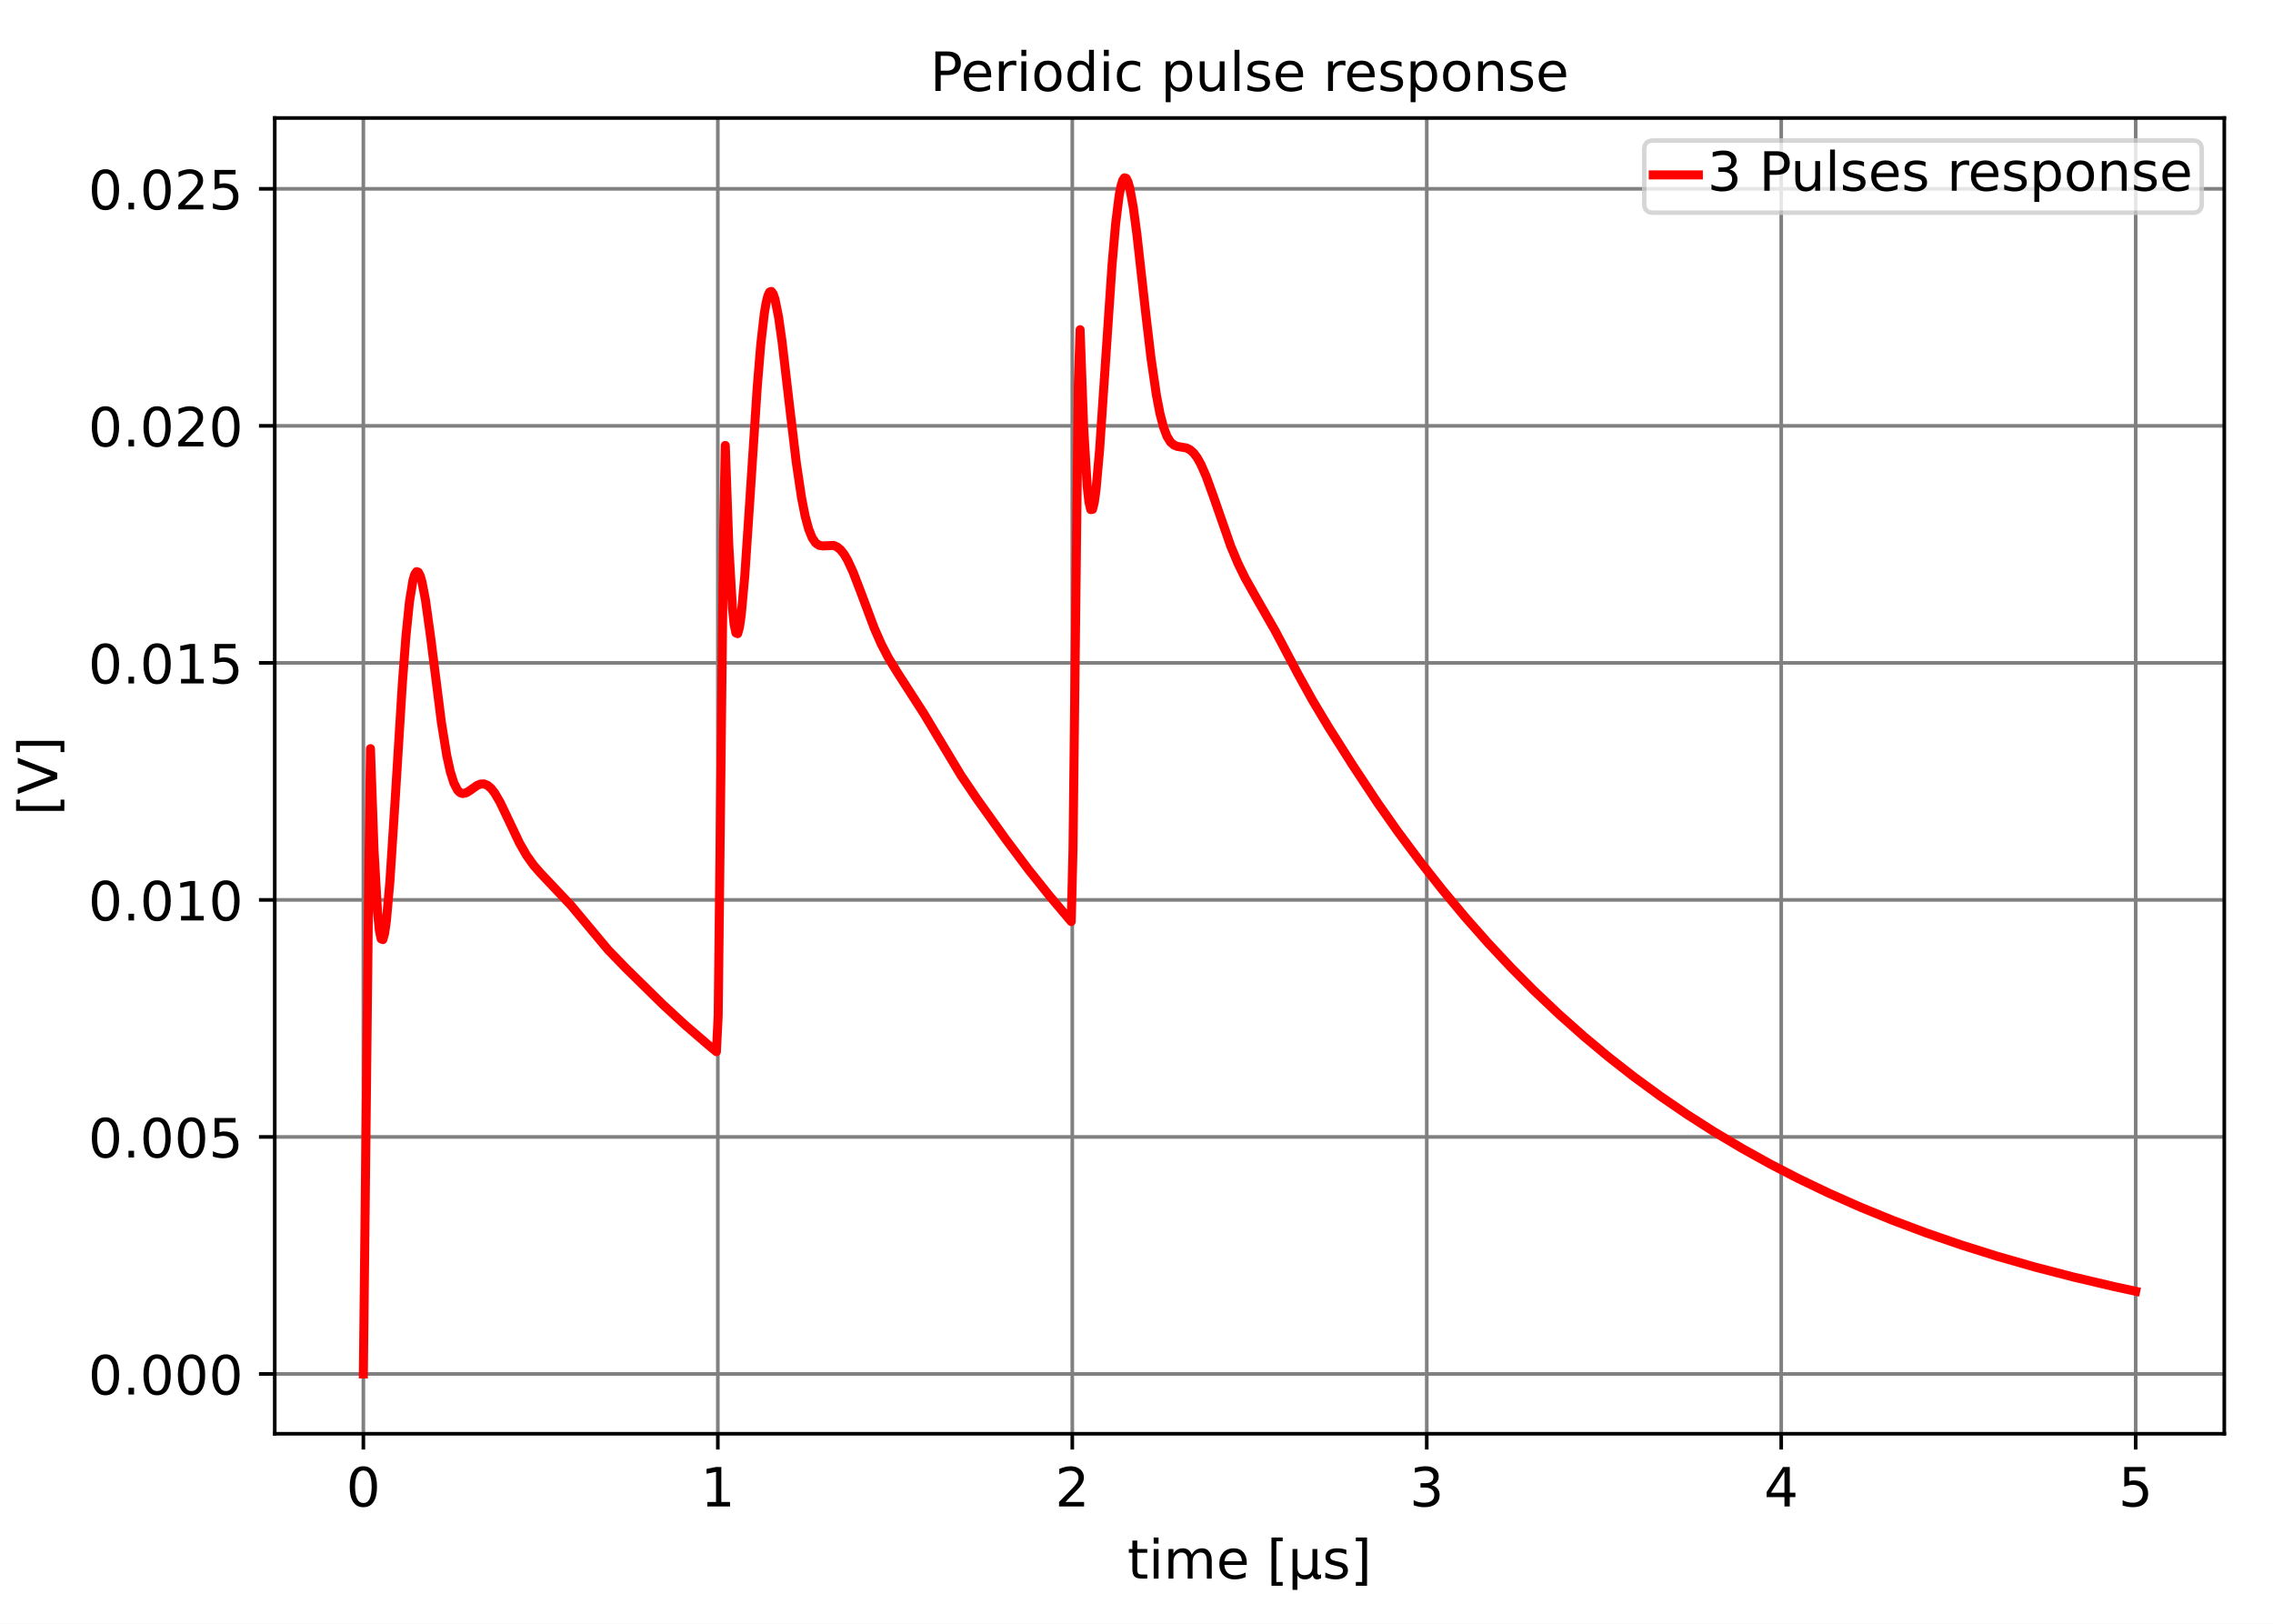
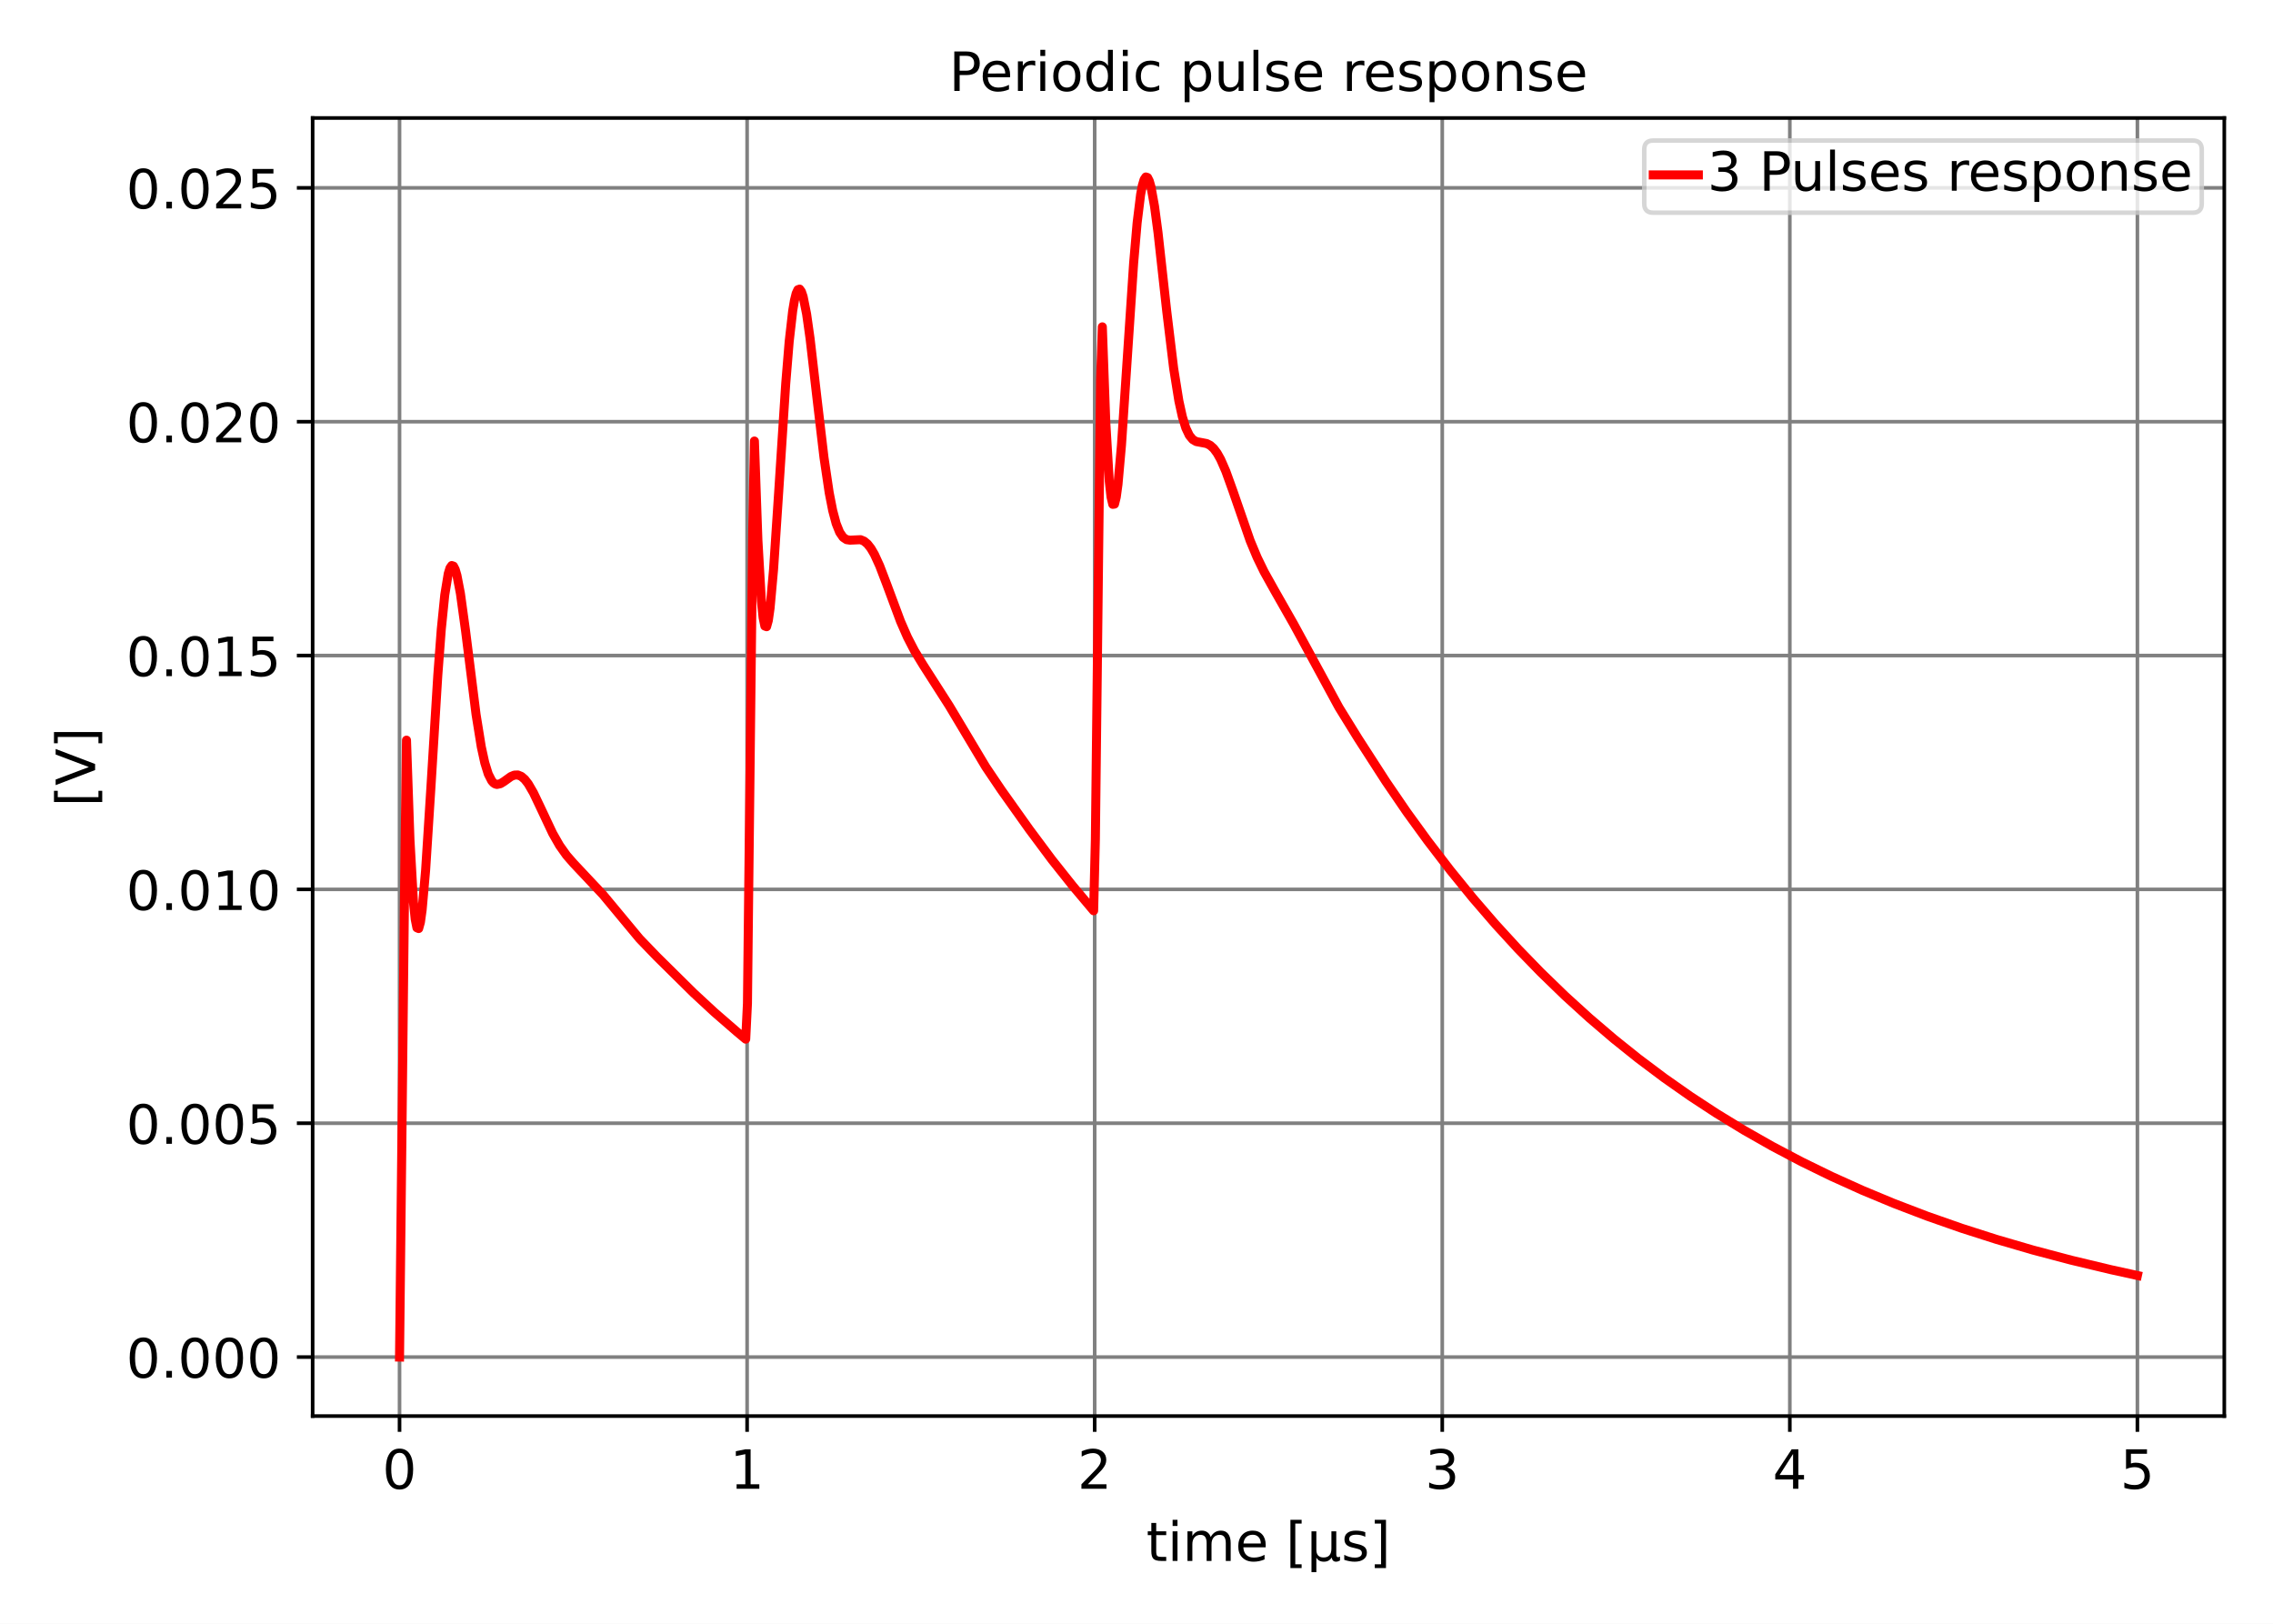
<svg xmlns="http://www.w3.org/2000/svg" xmlns:xlink="http://www.w3.org/1999/xlink" width="504pt" height="360pt" viewBox="0 0 504 360" version="1.1">
  <defs>
    <style type="text/css">*{stroke-linejoin: round; stroke-linecap: butt}</style>
  </defs>
  <g id="figure_1">
    <g id="patch_1">
      <path d="M 0 360  L 504 360  L 504 0  L 0 0  z " style="fill: #ffffff" />
    </g>
    <g id="axes_1">
      <g id="patch_2">
-         <path d="M 60.922 317.878  L 493.2 317.878  L 493.2 26.16  L 60.922 26.16  z " style="fill: #ffffff" />
+         <path d="M 69.323 313.957  L 493.2 313.957  L 493.2 26.16  L 69.323 26.16  z " style="fill: #ffffff" />
      </g>
      <g id="matplotlib.axis_1">
        <g id="xtick_1">
          <g id="line2d_1">
-             <path d="M 80.571 317.878  L 80.571 26.16  " clip-path="url(#p7aa0a44bae)" style="fill: none; stroke: #808080; stroke-width: 0.8; stroke-linecap: square" />
+             <path d="M 88.59 313.957  L 88.59 26.16  " clip-path="url(#p3643e62592)" style="fill: none; stroke: #808080; stroke-width: 0.8; stroke-linecap: square" />
          </g>
          <g id="line2d_2">
            <defs>
-               <path id="m5f59c56902" d="M 0 0  L 0 3.5  " style="stroke: #000000; stroke-width: 0.8" />
+               <path id="ma27fd1d6d4" d="M 0 0  L 0 3.5  " style="stroke: #000000; stroke-width: 0.8" />
            </defs>
            <g>
-               <use xlink:href="#m5f59c56902" x="80.571" y="317.878" style="stroke: #000000; stroke-width: 0.8" />
+               <use xlink:href="#ma27fd1d6d4" x="88.59" y="313.957" style="stroke: #000000; stroke-width: 0.8" />
            </g>
          </g>
          <g id="text_1">
-             <g transform="translate(76.75383 333.9948) scale(0.12 -0.12)">
+             <g transform="translate(84.77246 330.0744) scale(0.12 -0.12)">
              <defs>
                <path id="DejaVuSans-13" d="M 2034 4250  Q 1547 4250 1301 3770  Q 1056 3291 1056 2328  Q 1056 1369 1301 889  Q 1547 409 2034 409  Q 2525 409 2770 889  Q 3016 1369 3016 2328  Q 3016 3291 2770 3770  Q 2525 4250 2034 4250  z M 2034 4750  Q 2819 4750 3233 4129  Q 3647 3509 3647 2328  Q 3647 1150 3233 529  Q 2819 -91 2034 -91  Q 1250 -91 836 529  Q 422 1150 422 2328  Q 422 3509 836 4129  Q 1250 4750 2034 4750  z " transform="scale(0.015625)" />
              </defs>
              <use xlink:href="#DejaVuSans-13" />
            </g>
          </g>
        </g>
        <g id="xtick_2">
          <g id="line2d_3">
-             <path d="M 159.167 317.878  L 159.167 26.16  " clip-path="url(#p7aa0a44bae)" style="fill: none; stroke: #808080; stroke-width: 0.8; stroke-linecap: square" />
+             <path d="M 165.659 313.957  L 165.659 26.16  " clip-path="url(#p3643e62592)" style="fill: none; stroke: #808080; stroke-width: 0.8; stroke-linecap: square" />
          </g>
          <g id="line2d_4">
            <g>
-               <use xlink:href="#m5f59c56902" x="159.167" y="317.878" style="stroke: #000000; stroke-width: 0.8" />
+               <use xlink:href="#ma27fd1d6d4" x="165.659" y="313.957" style="stroke: #000000; stroke-width: 0.8" />
            </g>
          </g>
          <g id="text_2">
-             <g transform="translate(155.3498 333.9948) scale(0.12 -0.12)">
+             <g transform="translate(161.841 330.0744) scale(0.12 -0.12)">
              <defs>
                <path id="DejaVuSans-14" d="M 794 531  L 1825 531  L 1825 4091  L 703 3866  L 703 4441  L 1819 4666  L 2450 4666  L 2450 531  L 3481 531  L 3481 0  L 794 0  L 794 531  z " transform="scale(0.015625)" />
              </defs>
              <use xlink:href="#DejaVuSans-14" />
            </g>
          </g>
        </g>
        <g id="xtick_3">
          <g id="line2d_5">
-             <path d="M 237.763 317.878  L 237.763 26.16  " clip-path="url(#p7aa0a44bae)" style="fill: none; stroke: #808080; stroke-width: 0.8; stroke-linecap: square" />
+             <path d="M 242.727 313.957  L 242.727 26.16  " clip-path="url(#p3643e62592)" style="fill: none; stroke: #808080; stroke-width: 0.8; stroke-linecap: square" />
          </g>
          <g id="line2d_6">
            <g>
-               <use xlink:href="#m5f59c56902" x="237.763" y="317.878" style="stroke: #000000; stroke-width: 0.8" />
+               <use xlink:href="#ma27fd1d6d4" x="242.727" y="313.957" style="stroke: #000000; stroke-width: 0.8" />
            </g>
          </g>
          <g id="text_3">
-             <g transform="translate(233.9457 333.9948) scale(0.12 -0.12)">
+             <g transform="translate(238.9096 330.0744) scale(0.12 -0.12)">
              <defs>
                <path id="DejaVuSans-15" d="M 1228 531  L 3431 531  L 3431 0  L 469 0  L 469 531  Q 828 903 1448 1529  Q 2069 2156 2228 2338  Q 2531 2678 2651 2914  Q 2772 3150 2772 3378  Q 2772 3750 2511 3984  Q 2250 4219 1831 4219  Q 1534 4219 1204 4116  Q 875 4013 500 3803  L 500 4441  Q 881 4594 1212 4672  Q 1544 4750 1819 4750  Q 2544 4750 2975 4387  Q 3406 4025 3406 3419  Q 3406 3131 3298 2873  Q 3191 2616 2906 2266  Q 2828 2175 2409 1742  Q 1991 1309 1228 531  z " transform="scale(0.015625)" />
              </defs>
              <use xlink:href="#DejaVuSans-15" />
            </g>
          </g>
        </g>
        <g id="xtick_4">
          <g id="line2d_7">
-             <path d="M 316.359 317.878  L 316.359 26.16  " clip-path="url(#p7aa0a44bae)" style="fill: none; stroke: #808080; stroke-width: 0.8; stroke-linecap: square" />
+             <path d="M 319.796 313.957  L 319.796 26.16  " clip-path="url(#p3643e62592)" style="fill: none; stroke: #808080; stroke-width: 0.8; stroke-linecap: square" />
          </g>
          <g id="line2d_8">
            <g>
-               <use xlink:href="#m5f59c56902" x="316.359" y="317.878" style="stroke: #000000; stroke-width: 0.8" />
+               <use xlink:href="#ma27fd1d6d4" x="319.796" y="313.957" style="stroke: #000000; stroke-width: 0.8" />
            </g>
          </g>
          <g id="text_4">
-             <g transform="translate(312.5416 333.9948) scale(0.12 -0.12)">
+             <g transform="translate(315.9782 330.0744) scale(0.12 -0.12)">
              <defs>
                <path id="DejaVuSans-16" d="M 2597 2516  Q 3050 2419 3304 2112  Q 3559 1806 3559 1356  Q 3559 666 3084 287  Q 2609 -91 1734 -91  Q 1441 -91 1130 -33  Q 819 25 488 141  L 488 750  Q 750 597 1062 519  Q 1375 441 1716 441  Q 2309 441 2620 675  Q 2931 909 2931 1356  Q 2931 1769 2642 2001  Q 2353 2234 1838 2234  L 1294 2234  L 1294 2753  L 1863 2753  Q 2328 2753 2575 2939  Q 2822 3125 2822 3475  Q 2822 3834 2567 4026  Q 2313 4219 1838 4219  Q 1578 4219 1281 4162  Q 984 4106 628 3988  L 628 4550  Q 988 4650 1302 4700  Q 1616 4750 1894 4750  Q 2613 4750 3031 4423  Q 3450 4097 3450 3541  Q 3450 3153 3228 2886  Q 3006 2619 2597 2516  z " transform="scale(0.015625)" />
              </defs>
              <use xlink:href="#DejaVuSans-16" />
            </g>
          </g>
        </g>
        <g id="xtick_5">
          <g id="line2d_9">
-             <path d="M 394.955 317.878  L 394.955 26.16  " clip-path="url(#p7aa0a44bae)" style="fill: none; stroke: #808080; stroke-width: 0.8; stroke-linecap: square" />
+             <path d="M 396.864 313.957  L 396.864 26.16  " clip-path="url(#p3643e62592)" style="fill: none; stroke: #808080; stroke-width: 0.8; stroke-linecap: square" />
          </g>
          <g id="line2d_10">
            <g>
-               <use xlink:href="#m5f59c56902" x="394.955" y="317.878" style="stroke: #000000; stroke-width: 0.8" />
+               <use xlink:href="#ma27fd1d6d4" x="396.864" y="313.957" style="stroke: #000000; stroke-width: 0.8" />
            </g>
          </g>
          <g id="text_5">
-             <g transform="translate(391.1376 333.9948) scale(0.12 -0.12)">
+             <g transform="translate(393.0468 330.0744) scale(0.12 -0.12)">
              <defs>
                <path id="DejaVuSans-17" d="M 2419 4116  L 825 1625  L 2419 1625  L 2419 4116  z M 2253 4666  L 3047 4666  L 3047 1625  L 3713 1625  L 3713 1100  L 3047 1100  L 3047 0  L 2419 0  L 2419 1100  L 313 1100  L 313 1709  L 2253 4666  z " transform="scale(0.015625)" />
              </defs>
              <use xlink:href="#DejaVuSans-17" />
            </g>
          </g>
        </g>
        <g id="xtick_6">
          <g id="line2d_11">
-             <path d="M 473.551 317.878  L 473.551 26.16  " clip-path="url(#p7aa0a44bae)" style="fill: none; stroke: #808080; stroke-width: 0.8; stroke-linecap: square" />
+             <path d="M 473.933 313.957  L 473.933 26.16  " clip-path="url(#p3643e62592)" style="fill: none; stroke: #808080; stroke-width: 0.8; stroke-linecap: square" />
          </g>
          <g id="line2d_12">
            <g>
-               <use xlink:href="#m5f59c56902" x="473.551" y="317.878" style="stroke: #000000; stroke-width: 0.8" />
+               <use xlink:href="#ma27fd1d6d4" x="473.933" y="313.957" style="stroke: #000000; stroke-width: 0.8" />
            </g>
          </g>
          <g id="text_6">
-             <g transform="translate(469.7335 333.9948) scale(0.12 -0.12)">
+             <g transform="translate(470.1154 330.0744) scale(0.12 -0.12)">
              <defs>
                <path id="DejaVuSans-18" d="M 691 4666  L 3169 4666  L 3169 4134  L 1269 4134  L 1269 2991  Q 1406 3038 1543 3061  Q 1681 3084 1819 3084  Q 2600 3084 3056 2656  Q 3513 2228 3513 1497  Q 3513 744 3044 326  Q 2575 -91 1722 -91  Q 1428 -91 1123 -41  Q 819 9 494 109  L 494 744  Q 775 591 1075 516  Q 1375 441 1709 441  Q 2250 441 2565 725  Q 2881 1009 2881 1497  Q 2881 1984 2565 2268  Q 2250 2553 1709 2553  Q 1456 2553 1204 2497  Q 953 2441 691 2322  L 691 4666  z " transform="scale(0.015625)" />
              </defs>
              <use xlink:href="#DejaVuSans-18" />
            </g>
          </g>
        </g>
        <g id="text_7">
-           <g transform="translate(249.974 349.9958) scale(0.12 -0.12)">
+           <g transform="translate(254.1742 346.0753) scale(0.12 -0.12)">
            <defs>
              <path id="DejaVuSans-57" d="M 1172 4494  L 1172 3500  L 2356 3500  L 2356 3053  L 1172 3053  L 1172 1153  Q 1172 725 1289 603  Q 1406 481 1766 481  L 2356 481  L 2356 0  L 1766 0  Q 1100 0 847 248  Q 594 497 594 1153  L 594 3053  L 172 3053  L 172 3500  L 594 3500  L 594 4494  L 1172 4494  z " transform="scale(0.015625)" />
              <path id="DejaVuSans-4c" d="M 603 3500  L 1178 3500  L 1178 0  L 603 0  L 603 3500  z M 603 4863  L 1178 4863  L 1178 4134  L 603 4134  L 603 4863  z " transform="scale(0.015625)" />
              <path id="DejaVuSans-50" d="M 3328 2828  Q 3544 3216 3844 3400  Q 4144 3584 4550 3584  Q 5097 3584 5394 3201  Q 5691 2819 5691 2113  L 5691 0  L 5113 0  L 5113 2094  Q 5113 2597 4934 2840  Q 4756 3084 4391 3084  Q 3944 3084 3684 2787  Q 3425 2491 3425 1978  L 3425 0  L 2847 0  L 2847 2094  Q 2847 2600 2669 2842  Q 2491 3084 2119 3084  Q 1678 3084 1418 2786  Q 1159 2488 1159 1978  L 1159 0  L 581 0  L 581 3500  L 1159 3500  L 1159 2956  Q 1356 3278 1631 3431  Q 1906 3584 2284 3584  Q 2666 3584 2933 3390  Q 3200 3197 3328 2828  z " transform="scale(0.015625)" />
              <path id="DejaVuSans-48" d="M 3597 1894  L 3597 1613  L 953 1613  Q 991 1019 1311 708  Q 1631 397 2203 397  Q 2534 397 2845 478  Q 3156 559 3463 722  L 3463 178  Q 3153 47 2828 -22  Q 2503 -91 2169 -91  Q 1331 -91 842 396  Q 353 884 353 1716  Q 353 2575 817 3079  Q 1281 3584 2069 3584  Q 2775 3584 3186 3129  Q 3597 2675 3597 1894  z M 3022 2063  Q 3016 2534 2758 2815  Q 2500 3097 2075 3097  Q 1594 3097 1305 2825  Q 1016 2553 972 2059  L 3022 2063  z " transform="scale(0.015625)" />
              <path id="DejaVuSans-3" transform="scale(0.015625)" />
              <path id="DejaVuSans-3e" d="M 550 4863  L 1875 4863  L 1875 4416  L 1125 4416  L 1125 -397  L 1875 -397  L 1875 -844  L 550 -844  L 550 4863  z " transform="scale(0.015625)" />
              <path id="DejaVuSans-77" d="M 544 -1331  L 544 3500  L 1119 3500  L 1119 1325  Q 1119 872 1334 640  Q 1550 409 1972 409  Q 2434 409 2667 671  Q 2900 934 2900 1459  L 2900 3500  L 3475 3500  L 3475 806  Q 3475 619 3529 530  Q 3584 441 3700 441  Q 3728 441 3778 458  Q 3828 475 3916 513  L 3916 50  Q 3788 -22 3673 -56  Q 3559 -91 3450 -91  Q 3234 -91 3106 31  Q 2978 153 2931 403  Q 2775 156 2548 32  Q 2322 -91 2016 -91  Q 1697 -91 1473 31  Q 1250 153 1119 397  L 1119 -1331  L 544 -1331  z " transform="scale(0.015625)" />
              <path id="DejaVuSans-56" d="M 2834 3397  L 2834 2853  Q 2591 2978 2328 3040  Q 2066 3103 1784 3103  Q 1356 3103 1142 2972  Q 928 2841 928 2578  Q 928 2378 1081 2264  Q 1234 2150 1697 2047  L 1894 2003  Q 2506 1872 2764 1633  Q 3022 1394 3022 966  Q 3022 478 2636 193  Q 2250 -91 1575 -91  Q 1294 -91 989 -36  Q 684 19 347 128  L 347 722  Q 666 556 975 473  Q 1284 391 1588 391  Q 1994 391 2212 530  Q 2431 669 2431 922  Q 2431 1156 2273 1281  Q 2116 1406 1581 1522  L 1381 1569  Q 847 1681 609 1914  Q 372 2147 372 2553  Q 372 3047 722 3315  Q 1072 3584 1716 3584  Q 2034 3584 2315 3537  Q 2597 3491 2834 3397  z " transform="scale(0.015625)" />
              <path id="DejaVuSans-40" d="M 1947 4863  L 1947 -844  L 622 -844  L 622 -397  L 1369 -397  L 1369 4416  L 622 4416  L 622 4863  L 1947 4863  z " transform="scale(0.015625)" />
            </defs>
            <use xlink:href="#DejaVuSans-57" />
            <use xlink:href="#DejaVuSans-4c" transform="translate(39.20312 0)" />
            <use xlink:href="#DejaVuSans-50" transform="translate(66.98438 0)" />
            <use xlink:href="#DejaVuSans-48" transform="translate(164.3906 0)" />
            <use xlink:href="#DejaVuSans-3" transform="translate(225.9219 0)" />
            <use xlink:href="#DejaVuSans-3e" transform="translate(257.7031 0)" />
            <use xlink:href="#DejaVuSans-77" transform="translate(296.7188 0)" />
            <use xlink:href="#DejaVuSans-56" transform="translate(360.3438 0)" />
            <use xlink:href="#DejaVuSans-40" transform="translate(412.4375 0)" />
          </g>
        </g>
      </g>
      <g id="matplotlib.axis_2">
        <g id="ytick_1">
          <g id="line2d_13">
-             <path d="M 60.922 304.618  L 493.2 304.618  " clip-path="url(#p7aa0a44bae)" style="fill: none; stroke: #808080; stroke-width: 0.8; stroke-linecap: square" />
+             <path d="M 69.323 300.875  L 493.2 300.875  " clip-path="url(#p3643e62592)" style="fill: none; stroke: #808080; stroke-width: 0.8; stroke-linecap: square" />
          </g>
          <g id="line2d_14">
            <defs>
-               <path id="me74dba0994" d="M 0 0  L -3.5 0  " style="stroke: #000000; stroke-width: 0.8" />
+               <path id="ma951a648e7" d="M 0 0  L -3.5 0  " style="stroke: #000000; stroke-width: 0.8" />
            </defs>
            <g>
-               <use xlink:href="#me74dba0994" x="60.922" y="304.618" style="stroke: #000000; stroke-width: 0.8" />
+               <use xlink:href="#ma951a648e7" x="69.323" y="300.875" style="stroke: #000000; stroke-width: 0.8" />
            </g>
          </g>
          <g id="text_8">
-             <g transform="translate(19.56859 309.1764) scale(0.12 -0.12)">
+             <g transform="translate(27.96906 305.4341) scale(0.12 -0.12)">
              <defs>
                <path id="DejaVuSans-11" d="M 684 794  L 1344 794  L 1344 0  L 684 0  L 684 794  z " transform="scale(0.015625)" />
              </defs>
              <use xlink:href="#DejaVuSans-13" />
              <use xlink:href="#DejaVuSans-11" transform="translate(63.625 0)" />
              <use xlink:href="#DejaVuSans-13" transform="translate(95.40625 0)" />
              <use xlink:href="#DejaVuSans-13" transform="translate(159.0312 0)" />
              <use xlink:href="#DejaVuSans-13" transform="translate(222.6562 0)" />
            </g>
          </g>
        </g>
        <g id="ytick_2">
          <g id="line2d_15">
-             <path d="M 60.922 252.067  L 493.2 252.067  " clip-path="url(#p7aa0a44bae)" style="fill: none; stroke: #808080; stroke-width: 0.8; stroke-linecap: square" />
+             <path d="M 69.323 249.031  L 493.2 249.031  " clip-path="url(#p3643e62592)" style="fill: none; stroke: #808080; stroke-width: 0.8; stroke-linecap: square" />
          </g>
          <g id="line2d_16">
            <g>
-               <use xlink:href="#me74dba0994" x="60.922" y="252.067" style="stroke: #000000; stroke-width: 0.8" />
+               <use xlink:href="#ma951a648e7" x="69.323" y="249.031" style="stroke: #000000; stroke-width: 0.8" />
            </g>
          </g>
          <g id="text_9">
-             <g transform="translate(19.56859 256.6258) scale(0.12 -0.12)">
+             <g transform="translate(27.96906 253.5898) scale(0.12 -0.12)">
              <use xlink:href="#DejaVuSans-13" />
              <use xlink:href="#DejaVuSans-11" transform="translate(63.625 0)" />
              <use xlink:href="#DejaVuSans-13" transform="translate(95.40625 0)" />
              <use xlink:href="#DejaVuSans-13" transform="translate(159.0312 0)" />
              <use xlink:href="#DejaVuSans-18" transform="translate(222.6562 0)" />
            </g>
          </g>
        </g>
        <g id="ytick_3">
          <g id="line2d_17">
-             <path d="M 60.922 199.517  L 493.2 199.517  " clip-path="url(#p7aa0a44bae)" style="fill: none; stroke: #808080; stroke-width: 0.8; stroke-linecap: square" />
+             <path d="M 69.323 197.187  L 493.2 197.187  " clip-path="url(#p3643e62592)" style="fill: none; stroke: #808080; stroke-width: 0.8; stroke-linecap: square" />
          </g>
          <g id="line2d_18">
            <g>
-               <use xlink:href="#me74dba0994" x="60.922" y="199.517" style="stroke: #000000; stroke-width: 0.8" />
+               <use xlink:href="#ma951a648e7" x="69.323" y="197.187" style="stroke: #000000; stroke-width: 0.8" />
            </g>
          </g>
          <g id="text_10">
-             <g transform="translate(19.56859 204.0752) scale(0.12 -0.12)">
+             <g transform="translate(27.96906 201.7454) scale(0.12 -0.12)">
              <use xlink:href="#DejaVuSans-13" />
              <use xlink:href="#DejaVuSans-11" transform="translate(63.625 0)" />
              <use xlink:href="#DejaVuSans-13" transform="translate(95.40625 0)" />
              <use xlink:href="#DejaVuSans-14" transform="translate(159.0312 0)" />
              <use xlink:href="#DejaVuSans-13" transform="translate(222.6562 0)" />
            </g>
          </g>
        </g>
        <g id="ytick_4">
          <g id="line2d_19">
-             <path d="M 60.922 146.966  L 493.2 146.966  " clip-path="url(#p7aa0a44bae)" style="fill: none; stroke: #808080; stroke-width: 0.8; stroke-linecap: square" />
+             <path d="M 69.323 145.343  L 493.2 145.343  " clip-path="url(#p3643e62592)" style="fill: none; stroke: #808080; stroke-width: 0.8; stroke-linecap: square" />
          </g>
          <g id="line2d_20">
            <g>
-               <use xlink:href="#me74dba0994" x="60.922" y="146.966" style="stroke: #000000; stroke-width: 0.8" />
+               <use xlink:href="#ma951a648e7" x="69.323" y="145.343" style="stroke: #000000; stroke-width: 0.8" />
            </g>
          </g>
          <g id="text_11">
-             <g transform="translate(19.56859 151.5246) scale(0.12 -0.12)">
+             <g transform="translate(27.96906 149.9011) scale(0.12 -0.12)">
              <use xlink:href="#DejaVuSans-13" />
              <use xlink:href="#DejaVuSans-11" transform="translate(63.625 0)" />
              <use xlink:href="#DejaVuSans-13" transform="translate(95.40625 0)" />
              <use xlink:href="#DejaVuSans-14" transform="translate(159.0312 0)" />
              <use xlink:href="#DejaVuSans-18" transform="translate(222.6562 0)" />
            </g>
          </g>
        </g>
        <g id="ytick_5">
          <g id="line2d_21">
-             <path d="M 60.922 94.415  L 493.2 94.415  " clip-path="url(#p7aa0a44bae)" style="fill: none; stroke: #808080; stroke-width: 0.8; stroke-linecap: square" />
+             <path d="M 69.323 93.498  L 493.2 93.498  " clip-path="url(#p3643e62592)" style="fill: none; stroke: #808080; stroke-width: 0.8; stroke-linecap: square" />
          </g>
          <g id="line2d_22">
            <g>
-               <use xlink:href="#me74dba0994" x="60.922" y="94.415" style="stroke: #000000; stroke-width: 0.8" />
+               <use xlink:href="#ma951a648e7" x="69.323" y="93.498" style="stroke: #000000; stroke-width: 0.8" />
            </g>
          </g>
          <g id="text_12">
-             <g transform="translate(19.56859 98.97407) scale(0.12 -0.12)">
+             <g transform="translate(27.96906 98.05677) scale(0.12 -0.12)">
              <use xlink:href="#DejaVuSans-13" />
              <use xlink:href="#DejaVuSans-11" transform="translate(63.625 0)" />
              <use xlink:href="#DejaVuSans-13" transform="translate(95.40625 0)" />
              <use xlink:href="#DejaVuSans-15" transform="translate(159.0312 0)" />
              <use xlink:href="#DejaVuSans-13" transform="translate(222.6562 0)" />
            </g>
          </g>
        </g>
        <g id="ytick_6">
          <g id="line2d_23">
-             <path d="M 60.922 41.865  L 493.2 41.865  " clip-path="url(#p7aa0a44bae)" style="fill: none; stroke: #808080; stroke-width: 0.8; stroke-linecap: square" />
+             <path d="M 69.323 41.654  L 493.2 41.654  " clip-path="url(#p3643e62592)" style="fill: none; stroke: #808080; stroke-width: 0.8; stroke-linecap: square" />
          </g>
          <g id="line2d_24">
            <g>
-               <use xlink:href="#me74dba0994" x="60.922" y="41.865" style="stroke: #000000; stroke-width: 0.8" />
+               <use xlink:href="#ma951a648e7" x="69.323" y="41.654" style="stroke: #000000; stroke-width: 0.8" />
            </g>
          </g>
          <g id="text_13">
-             <g transform="translate(19.56859 46.4235) scale(0.12 -0.12)">
+             <g transform="translate(27.96906 46.21243) scale(0.12 -0.12)">
              <use xlink:href="#DejaVuSans-13" />
              <use xlink:href="#DejaVuSans-11" transform="translate(63.625 0)" />
              <use xlink:href="#DejaVuSans-13" transform="translate(95.40625 0)" />
              <use xlink:href="#DejaVuSans-15" transform="translate(159.0312 0)" />
              <use xlink:href="#DejaVuSans-18" transform="translate(222.6562 0)" />
            </g>
          </g>
        </g>
        <g id="text_14">
-           <g transform="translate(12.68578 180.8051) rotate(-90) scale(0.12 -0.12)">
+           <g transform="translate(21.08625 178.8448) rotate(-90) scale(0.12 -0.12)">
            <defs>
              <path id="DejaVuSans-39" d="M 1831 0  L 50 4666  L 709 4666  L 2188 738  L 3669 4666  L 4325 4666  L 2547 0  L 1831 0  z " transform="scale(0.015625)" />
            </defs>
            <use xlink:href="#DejaVuSans-3e" />
            <use xlink:href="#DejaVuSans-39" transform="translate(39.01562 0)" />
            <use xlink:href="#DejaVuSans-40" transform="translate(107.4219 0)" />
          </g>
        </g>
      </g>
      <g id="line2d_25">
-         <path d="M 80.571 304.618  L 81.751 195.752  L 82.145 165.98  L 82.932 188.45  L 83.718 202.355  L 84.112 206.209  L 84.505 208.145  L 84.898 208.314  L 85.292 206.898  L 85.685 204.093  L 86.472 195.179  L 87.652 176.823  L 89.226 151.402  L 90.012 141.067  L 90.799 133.345  L 91.586 128.566  L 91.979 127.295  L 92.373 126.742  L 92.766 126.868  L 93.159 127.622  L 93.553 128.944  L 94.339 133.012  L 95.52 141.538  L 97.88 160.222  L 99.06 167.495  L 99.847 171.067  L 100.633 173.583  L 101.42 175.121  L 101.813 175.567  L 102.207 175.828  L 102.6 175.93  L 103.387 175.764  L 104.174 175.283  L 105.747 174.161  L 106.534 173.834  L 107.321 173.803  L 108.107 174.119  L 108.894 174.791  L 109.681 175.798  L 110.861 177.819  L 112.435 181.101  L 115.188 186.911  L 116.762 189.65  L 118.335 191.855  L 119.909 193.648  L 126.596 200.722  L 134.857 210.61  L 138.791 214.669  L 147.051 222.782  L 151.772 227.131  L 156.886 231.539  L 158.853 233.169  L 159.246 225.161  L 160.426 119.388  L 160.819 98.758  L 161.606 121.002  L 162.393 134.688  L 162.786 138.458  L 163.18 140.336  L 163.573 140.481  L 163.966 139.076  L 164.36 136.324  L 165.147 127.64  L 166.327 109.944  L 167.9 85.884  L 168.687 76.365  L 169.474 69.503  L 169.867 67.173  L 170.26 65.592  L 170.654 64.75  L 171.047 64.617  L 171.441 65.154  L 171.834 66.306  L 172.621 70.199  L 173.407 75.727  L 174.981 89.253  L 176.554 102.482  L 177.734 110.397  L 178.521 114.381  L 179.308 117.307  L 180.095 119.262  L 180.881 120.401  L 181.668 120.921  L 182.455 121.035  L 184.815 120.927  L 185.602 121.246  L 186.389 121.893  L 187.175 122.893  L 187.962 124.235  L 189.142 126.795  L 190.716 130.885  L 193.863 139.29  L 195.436 142.859  L 197.01 145.88  L 198.977 149.093  L 204.877 158.257  L 213.138 171.994  L 216.678 177.209  L 222.972 186.013  L 228.086 192.835  L 232.807 198.738  L 237.527 204.317  L 237.921 188.279  L 239.101 84.966  L 239.494 73.097  L 240.281 94.738  L 241.068 107.837  L 241.461 111.343  L 241.854 112.985  L 242.248 112.929  L 242.641 111.361  L 243.034 108.488  L 243.821 99.693  L 245.001 82.146  L 246.575 58.768  L 247.362 49.727  L 248.148 43.384  L 248.542 41.32  L 248.935 40.003  L 249.328 39.42  L 249.722 39.539  L 250.115 40.317  L 250.508 41.697  L 251.295 46.005  L 252.082 51.885  L 254.049 69.507  L 255.229 79.484  L 256.409 87.57  L 257.196 91.656  L 257.983 94.688  L 258.769 96.76  L 259.556 98.031  L 260.343 98.702  L 261.13 98.988  L 263.096 99.326  L 263.883 99.725  L 264.67 100.427  L 265.457 101.476  L 266.243 102.873  L 267.424 105.552  L 268.997 109.892  L 272.931 121.173  L 274.504 124.916  L 276.078 128.133  L 278.438 132.335  L 282.765 139.892  L 287.879 149.579  L 291.026 155.269  L 294.566 161.183  L 300.073 169.864  L 305.581 178.178  L 309.908 184.326  L 314.628 190.664  L 319.742 197.17  L 324.856 203.31  L 329.97 209.093  L 335.084 214.546  L 340.198 219.69  L 345.705 224.9  L 351.212 229.791  L 356.719 234.382  L 362.226 238.691  L 368.127 243.015  L 374.028 247.055  L 379.928 250.831  L 386.222 254.585  L 392.516 258.078  L 398.81 261.327  L 405.497 264.53  L 412.578 267.664  L 419.659 270.553  L 427.133 273.358  L 435 276.062  L 442.868 278.531  L 451.129 280.895  L 459.783 283.141  L 468.831 285.263  L 473.551 286.285  L 473.551 286.285  " clip-path="url(#p7aa0a44bae)" style="fill: none; stroke: #ff0000; stroke-width: 2; stroke-linecap: square" />
+         <path d="M 88.59 300.875  L 89.747 193.473  L 90.133 164.101  L 90.904 186.269  L 91.676 199.987  L 92.062 203.789  L 92.447 205.699  L 92.833 205.866  L 93.219 204.469  L 93.604 201.702  L 94.376 192.907  L 95.533 174.798  L 97.076 149.718  L 97.847 139.523  L 98.619 131.905  L 99.39 127.19  L 99.776 125.935  L 100.162 125.39  L 100.548 125.514  L 100.933 126.259  L 101.319 127.563  L 102.09 131.576  L 103.248 139.988  L 105.562 158.42  L 106.719 165.595  L 107.491 169.12  L 108.262 171.602  L 109.034 173.119  L 109.419 173.559  L 109.805 173.817  L 110.191 173.918  L 110.962 173.753  L 111.734 173.279  L 113.277 172.172  L 114.048 171.849  L 114.82 171.819  L 115.591 172.13  L 116.362 172.794  L 117.134 173.787  L 118.291 175.781  L 119.834 179.018  L 122.534 184.75  L 124.077 187.453  L 125.62 189.628  L 127.163 191.397  L 133.72 198.376  L 141.821 208.131  L 145.678 212.136  L 153.778 220.139  L 158.407 224.43  L 163.421 228.779  L 165.35 230.387  L 165.736 222.486  L 166.893 118.135  L 167.279 97.782  L 168.05 119.728  L 168.822 133.229  L 169.207 136.949  L 169.593 138.801  L 169.979 138.944  L 170.364 137.558  L 170.75 134.843  L 171.522 126.277  L 172.679 108.818  L 174.222 85.081  L 174.993 75.691  L 175.765 68.92  L 176.15 66.621  L 176.536 65.062  L 176.922 64.231  L 177.308 64.1  L 177.693 64.63  L 178.079 65.766  L 178.85 69.607  L 179.622 75.061  L 181.165 88.405  L 182.708 101.457  L 183.865 109.265  L 184.636 113.195  L 185.408 116.082  L 186.179 118.011  L 186.951 119.135  L 187.722 119.647  L 188.494 119.76  L 190.808 119.653  L 191.58 119.968  L 192.351 120.606  L 193.122 121.593  L 193.894 122.917  L 195.051 125.443  L 196.594 129.478  L 199.68 137.77  L 201.223 141.29  L 202.766 144.271  L 204.694 147.44  L 210.48 156.482  L 218.581 170.034  L 222.052 175.179  L 228.224 183.865  L 233.238 190.595  L 237.867 196.419  L 242.496 201.923  L 242.881 186.1  L 244.039 84.175  L 244.424 72.466  L 245.196 93.816  L 245.967 106.739  L 246.353 110.198  L 246.739 111.818  L 247.124 111.762  L 247.51 110.216  L 247.896 107.382  L 248.667 98.705  L 249.825 81.393  L 251.367 58.33  L 252.139 49.41  L 252.91 43.153  L 253.296 41.116  L 253.682 39.817  L 254.068 39.242  L 254.453 39.359  L 254.839 40.126  L 255.225 41.488  L 255.996 45.739  L 256.768 51.54  L 258.696 68.924  L 260.239 81.669  L 261.396 88.893  L 262.168 92.397  L 262.939 94.899  L 263.711 96.525  L 264.482 97.457  L 265.254 97.902  L 266.411 98.117  L 267.568 98.342  L 268.339 98.736  L 269.111 99.429  L 269.882 100.464  L 270.654 101.842  L 271.811 104.485  L 273.354 108.767  L 277.211 119.896  L 278.754 123.589  L 280.297 126.762  L 282.611 130.908  L 286.854 138.364  L 296.883 156.827  L 301.126 163.694  L 307.298 173.261  L 311.927 180.036  L 316.556 186.406  L 321.57 192.935  L 326.585 199.104  L 331.599 204.915  L 336.613 210.392  L 341.628 215.559  L 347.028 220.794  L 352.428 225.707  L 357.829 230.319  L 363.229 234.648  L 369.015 238.991  L 374.801 243.05  L 380.587 246.843  L 386.758 250.615  L 392.93 254.123  L 399.487 257.583  L 406.045 260.786  L 412.988 263.921  L 419.931 266.81  L 427.26 269.615  L 434.974 272.318  L 442.689 274.788  L 450.789 277.151  L 459.275 279.398  L 468.147 281.52  L 473.933 282.789  L 473.933 282.789  " clip-path="url(#p3643e62592)" style="fill: none; stroke: #ff0000; stroke-width: 2; stroke-linecap: square" />
      </g>
      <g id="patch_3">
-         <path d="M 60.922 317.878  L 60.922 26.16  " style="fill: none; stroke: #000000; stroke-width: 0.8; stroke-linejoin: miter; stroke-linecap: square" />
+         <path d="M 69.323 313.957  L 69.323 26.16  " style="fill: none; stroke: #000000; stroke-width: 0.8; stroke-linejoin: miter; stroke-linecap: square" />
      </g>
      <g id="patch_4">
-         <path d="M 493.2 317.878  L 493.2 26.16  " style="fill: none; stroke: #000000; stroke-width: 0.8; stroke-linejoin: miter; stroke-linecap: square" />
+         <path d="M 493.2 313.957  L 493.2 26.16  " style="fill: none; stroke: #000000; stroke-width: 0.8; stroke-linejoin: miter; stroke-linecap: square" />
      </g>
      <g id="patch_5">
-         <path d="M 60.922 317.878  L 493.2 317.878  " style="fill: none; stroke: #000000; stroke-width: 0.8; stroke-linejoin: miter; stroke-linecap: square" />
+         <path d="M 69.323 313.957  L 493.2 313.957  " style="fill: none; stroke: #000000; stroke-width: 0.8; stroke-linejoin: miter; stroke-linecap: square" />
      </g>
      <g id="patch_6">
-         <path d="M 60.922 26.16  L 493.2 26.16  " style="fill: none; stroke: #000000; stroke-width: 0.8; stroke-linejoin: miter; stroke-linecap: square" />
+         <path d="M 69.323 26.16  L 493.2 26.16  " style="fill: none; stroke: #000000; stroke-width: 0.8; stroke-linejoin: miter; stroke-linecap: square" />
      </g>
      <g id="text_15">
-         <g transform="translate(206.2237 20.16) scale(0.12 -0.12)">
+         <g transform="translate(210.4239 20.16) scale(0.12 -0.12)">
          <defs>
            <path id="DejaVuSans-33" d="M 1259 4147  L 1259 2394  L 2053 2394  Q 2494 2394 2734 2622  Q 2975 2850 2975 3272  Q 2975 3691 2734 3919  Q 2494 4147 2053 4147  L 1259 4147  z M 628 4666  L 2053 4666  Q 2838 4666 3239 4311  Q 3641 3956 3641 3272  Q 3641 2581 3239 2228  Q 2838 1875 2053 1875  L 1259 1875  L 1259 0  L 628 0  L 628 4666  z " transform="scale(0.015625)" />
            <path id="DejaVuSans-55" d="M 2631 2963  Q 2534 3019 2420 3045  Q 2306 3072 2169 3072  Q 1681 3072 1420 2755  Q 1159 2438 1159 1844  L 1159 0  L 581 0  L 581 3500  L 1159 3500  L 1159 2956  Q 1341 3275 1631 3429  Q 1922 3584 2338 3584  Q 2397 3584 2469 3576  Q 2541 3569 2628 3553  L 2631 2963  z " transform="scale(0.015625)" />
            <path id="DejaVuSans-52" d="M 1959 3097  Q 1497 3097 1228 2736  Q 959 2375 959 1747  Q 959 1119 1226 758  Q 1494 397 1959 397  Q 2419 397 2687 759  Q 2956 1122 2956 1747  Q 2956 2369 2687 2733  Q 2419 3097 1959 3097  z M 1959 3584  Q 2709 3584 3137 3096  Q 3566 2609 3566 1747  Q 3566 888 3137 398  Q 2709 -91 1959 -91  Q 1206 -91 779 398  Q 353 888 353 1747  Q 353 2609 779 3096  Q 1206 3584 1959 3584  z " transform="scale(0.015625)" />
            <path id="DejaVuSans-47" d="M 2906 2969  L 2906 4863  L 3481 4863  L 3481 0  L 2906 0  L 2906 525  Q 2725 213 2448 61  Q 2172 -91 1784 -91  Q 1150 -91 751 415  Q 353 922 353 1747  Q 353 2572 751 3078  Q 1150 3584 1784 3584  Q 2172 3584 2448 3432  Q 2725 3281 2906 2969  z M 947 1747  Q 947 1113 1208 752  Q 1469 391 1925 391  Q 2381 391 2643 752  Q 2906 1113 2906 1747  Q 2906 2381 2643 2742  Q 2381 3103 1925 3103  Q 1469 3103 1208 2742  Q 947 2381 947 1747  z " transform="scale(0.015625)" />
            <path id="DejaVuSans-46" d="M 3122 3366  L 3122 2828  Q 2878 2963 2633 3030  Q 2388 3097 2138 3097  Q 1578 3097 1268 2742  Q 959 2388 959 1747  Q 959 1106 1268 751  Q 1578 397 2138 397  Q 2388 397 2633 464  Q 2878 531 3122 666  L 3122 134  Q 2881 22 2623 -34  Q 2366 -91 2075 -91  Q 1284 -91 818 406  Q 353 903 353 1747  Q 353 2603 823 3093  Q 1294 3584 2113 3584  Q 2378 3584 2631 3529  Q 2884 3475 3122 3366  z " transform="scale(0.015625)" />
            <path id="DejaVuSans-53" d="M 1159 525  L 1159 -1331  L 581 -1331  L 581 3500  L 1159 3500  L 1159 2969  Q 1341 3281 1617 3432  Q 1894 3584 2278 3584  Q 2916 3584 3314 3078  Q 3713 2572 3713 1747  Q 3713 922 3314 415  Q 2916 -91 2278 -91  Q 1894 -91 1617 61  Q 1341 213 1159 525  z M 3116 1747  Q 3116 2381 2855 2742  Q 2594 3103 2138 3103  Q 1681 3103 1420 2742  Q 1159 2381 1159 1747  Q 1159 1113 1420 752  Q 1681 391 2138 391  Q 2594 391 2855 752  Q 3116 1113 3116 1747  z " transform="scale(0.015625)" />
            <path id="DejaVuSans-58" d="M 544 1381  L 544 3500  L 1119 3500  L 1119 1403  Q 1119 906 1312 657  Q 1506 409 1894 409  Q 2359 409 2629 706  Q 2900 1003 2900 1516  L 2900 3500  L 3475 3500  L 3475 0  L 2900 0  L 2900 538  Q 2691 219 2414 64  Q 2138 -91 1772 -91  Q 1169 -91 856 284  Q 544 659 544 1381  z M 1991 3584  L 1991 3584  z " transform="scale(0.015625)" />
            <path id="DejaVuSans-4f" d="M 603 4863  L 1178 4863  L 1178 0  L 603 0  L 603 4863  z " transform="scale(0.015625)" />
            <path id="DejaVuSans-51" d="M 3513 2113  L 3513 0  L 2938 0  L 2938 2094  Q 2938 2591 2744 2837  Q 2550 3084 2163 3084  Q 1697 3084 1428 2787  Q 1159 2491 1159 1978  L 1159 0  L 581 0  L 581 3500  L 1159 3500  L 1159 2956  Q 1366 3272 1645 3428  Q 1925 3584 2291 3584  Q 2894 3584 3203 3211  Q 3513 2838 3513 2113  z " transform="scale(0.015625)" />
          </defs>
          <use xlink:href="#DejaVuSans-33" />
          <use xlink:href="#DejaVuSans-48" transform="translate(56.73438 0)" />
          <use xlink:href="#DejaVuSans-55" transform="translate(118.2656 0)" />
          <use xlink:href="#DejaVuSans-4c" transform="translate(159.375 0)" />
          <use xlink:href="#DejaVuSans-52" transform="translate(187.1562 0)" />
          <use xlink:href="#DejaVuSans-47" transform="translate(248.3438 0)" />
          <use xlink:href="#DejaVuSans-4c" transform="translate(311.8281 0)" />
          <use xlink:href="#DejaVuSans-46" transform="translate(339.6094 0)" />
          <use xlink:href="#DejaVuSans-3" transform="translate(394.5938 0)" />
          <use xlink:href="#DejaVuSans-53" transform="translate(426.375 0)" />
          <use xlink:href="#DejaVuSans-58" transform="translate(489.8594 0)" />
          <use xlink:href="#DejaVuSans-4f" transform="translate(553.2344 0)" />
          <use xlink:href="#DejaVuSans-56" transform="translate(581.0156 0)" />
          <use xlink:href="#DejaVuSans-48" transform="translate(633.1094 0)" />
          <use xlink:href="#DejaVuSans-3" transform="translate(694.6406 0)" />
          <use xlink:href="#DejaVuSans-55" transform="translate(726.4219 0)" />
          <use xlink:href="#DejaVuSans-48" transform="translate(765.3281 0)" />
          <use xlink:href="#DejaVuSans-56" transform="translate(826.8594 0)" />
          <use xlink:href="#DejaVuSans-53" transform="translate(878.9531 0)" />
          <use xlink:href="#DejaVuSans-52" transform="translate(942.4375 0)" />
          <use xlink:href="#DejaVuSans-51" transform="translate(1003.625 0)" />
          <use xlink:href="#DejaVuSans-56" transform="translate(1067 0)" />
          <use xlink:href="#DejaVuSans-48" transform="translate(1119.094 0)" />
        </g>
      </g>
      <g id="legend_1">
        <g id="patch_7">
          <path d="M 366.582 47.161  L 486.2 47.161  Q 488.2 47.161 488.2 45.161  L 488.2 33.16  Q 488.2 31.16 486.2 31.16  L 366.582 31.16  Q 364.582 31.16 364.582 33.16  L 364.582 45.161  Q 364.582 47.161 366.582 47.161  z " style="fill: #ffffff; opacity: 0.8; stroke: #cccccc; stroke-linejoin: miter" />
        </g>
        <g id="line2d_26">
          <path d="M 366.582 38.778  L 371.582 38.778  L 376.582 38.778  " style="fill: none; stroke: #ff0000; stroke-width: 2; stroke-linecap: square" />
        </g>
        <g id="text_16">
          <g transform="translate(378.5825 42.27813) scale(0.12 -0.12)">
            <use xlink:href="#DejaVuSans-16" />
            <use xlink:href="#DejaVuSans-3" transform="translate(63.625 0)" />
            <use xlink:href="#DejaVuSans-33" transform="translate(95.40625 0)" />
            <use xlink:href="#DejaVuSans-58" transform="translate(153.9531 0)" />
            <use xlink:href="#DejaVuSans-4f" transform="translate(217.3281 0)" />
            <use xlink:href="#DejaVuSans-56" transform="translate(245.1094 0)" />
            <use xlink:href="#DejaVuSans-48" transform="translate(297.2031 0)" />
            <use xlink:href="#DejaVuSans-56" transform="translate(358.7344 0)" />
            <use xlink:href="#DejaVuSans-3" transform="translate(410.8281 0)" />
            <use xlink:href="#DejaVuSans-55" transform="translate(442.6094 0)" />
            <use xlink:href="#DejaVuSans-48" transform="translate(481.5156 0)" />
            <use xlink:href="#DejaVuSans-56" transform="translate(543.0469 0)" />
            <use xlink:href="#DejaVuSans-53" transform="translate(595.1406 0)" />
            <use xlink:href="#DejaVuSans-52" transform="translate(658.625 0)" />
            <use xlink:href="#DejaVuSans-51" transform="translate(719.8125 0)" />
            <use xlink:href="#DejaVuSans-56" transform="translate(783.1875 0)" />
            <use xlink:href="#DejaVuSans-48" transform="translate(835.2812 0)" />
          </g>
        </g>
      </g>
    </g>
  </g>
  <defs>
-     <clipPath id="p7aa0a44bae">
-       <rect x="60.922" y="26.16" width="432.278" height="291.718" />
+     <clipPath id="p3643e62592">
+       <rect x="69.323" y="26.16" width="423.877" height="287.797" />
    </clipPath>
  </defs>
</svg>
